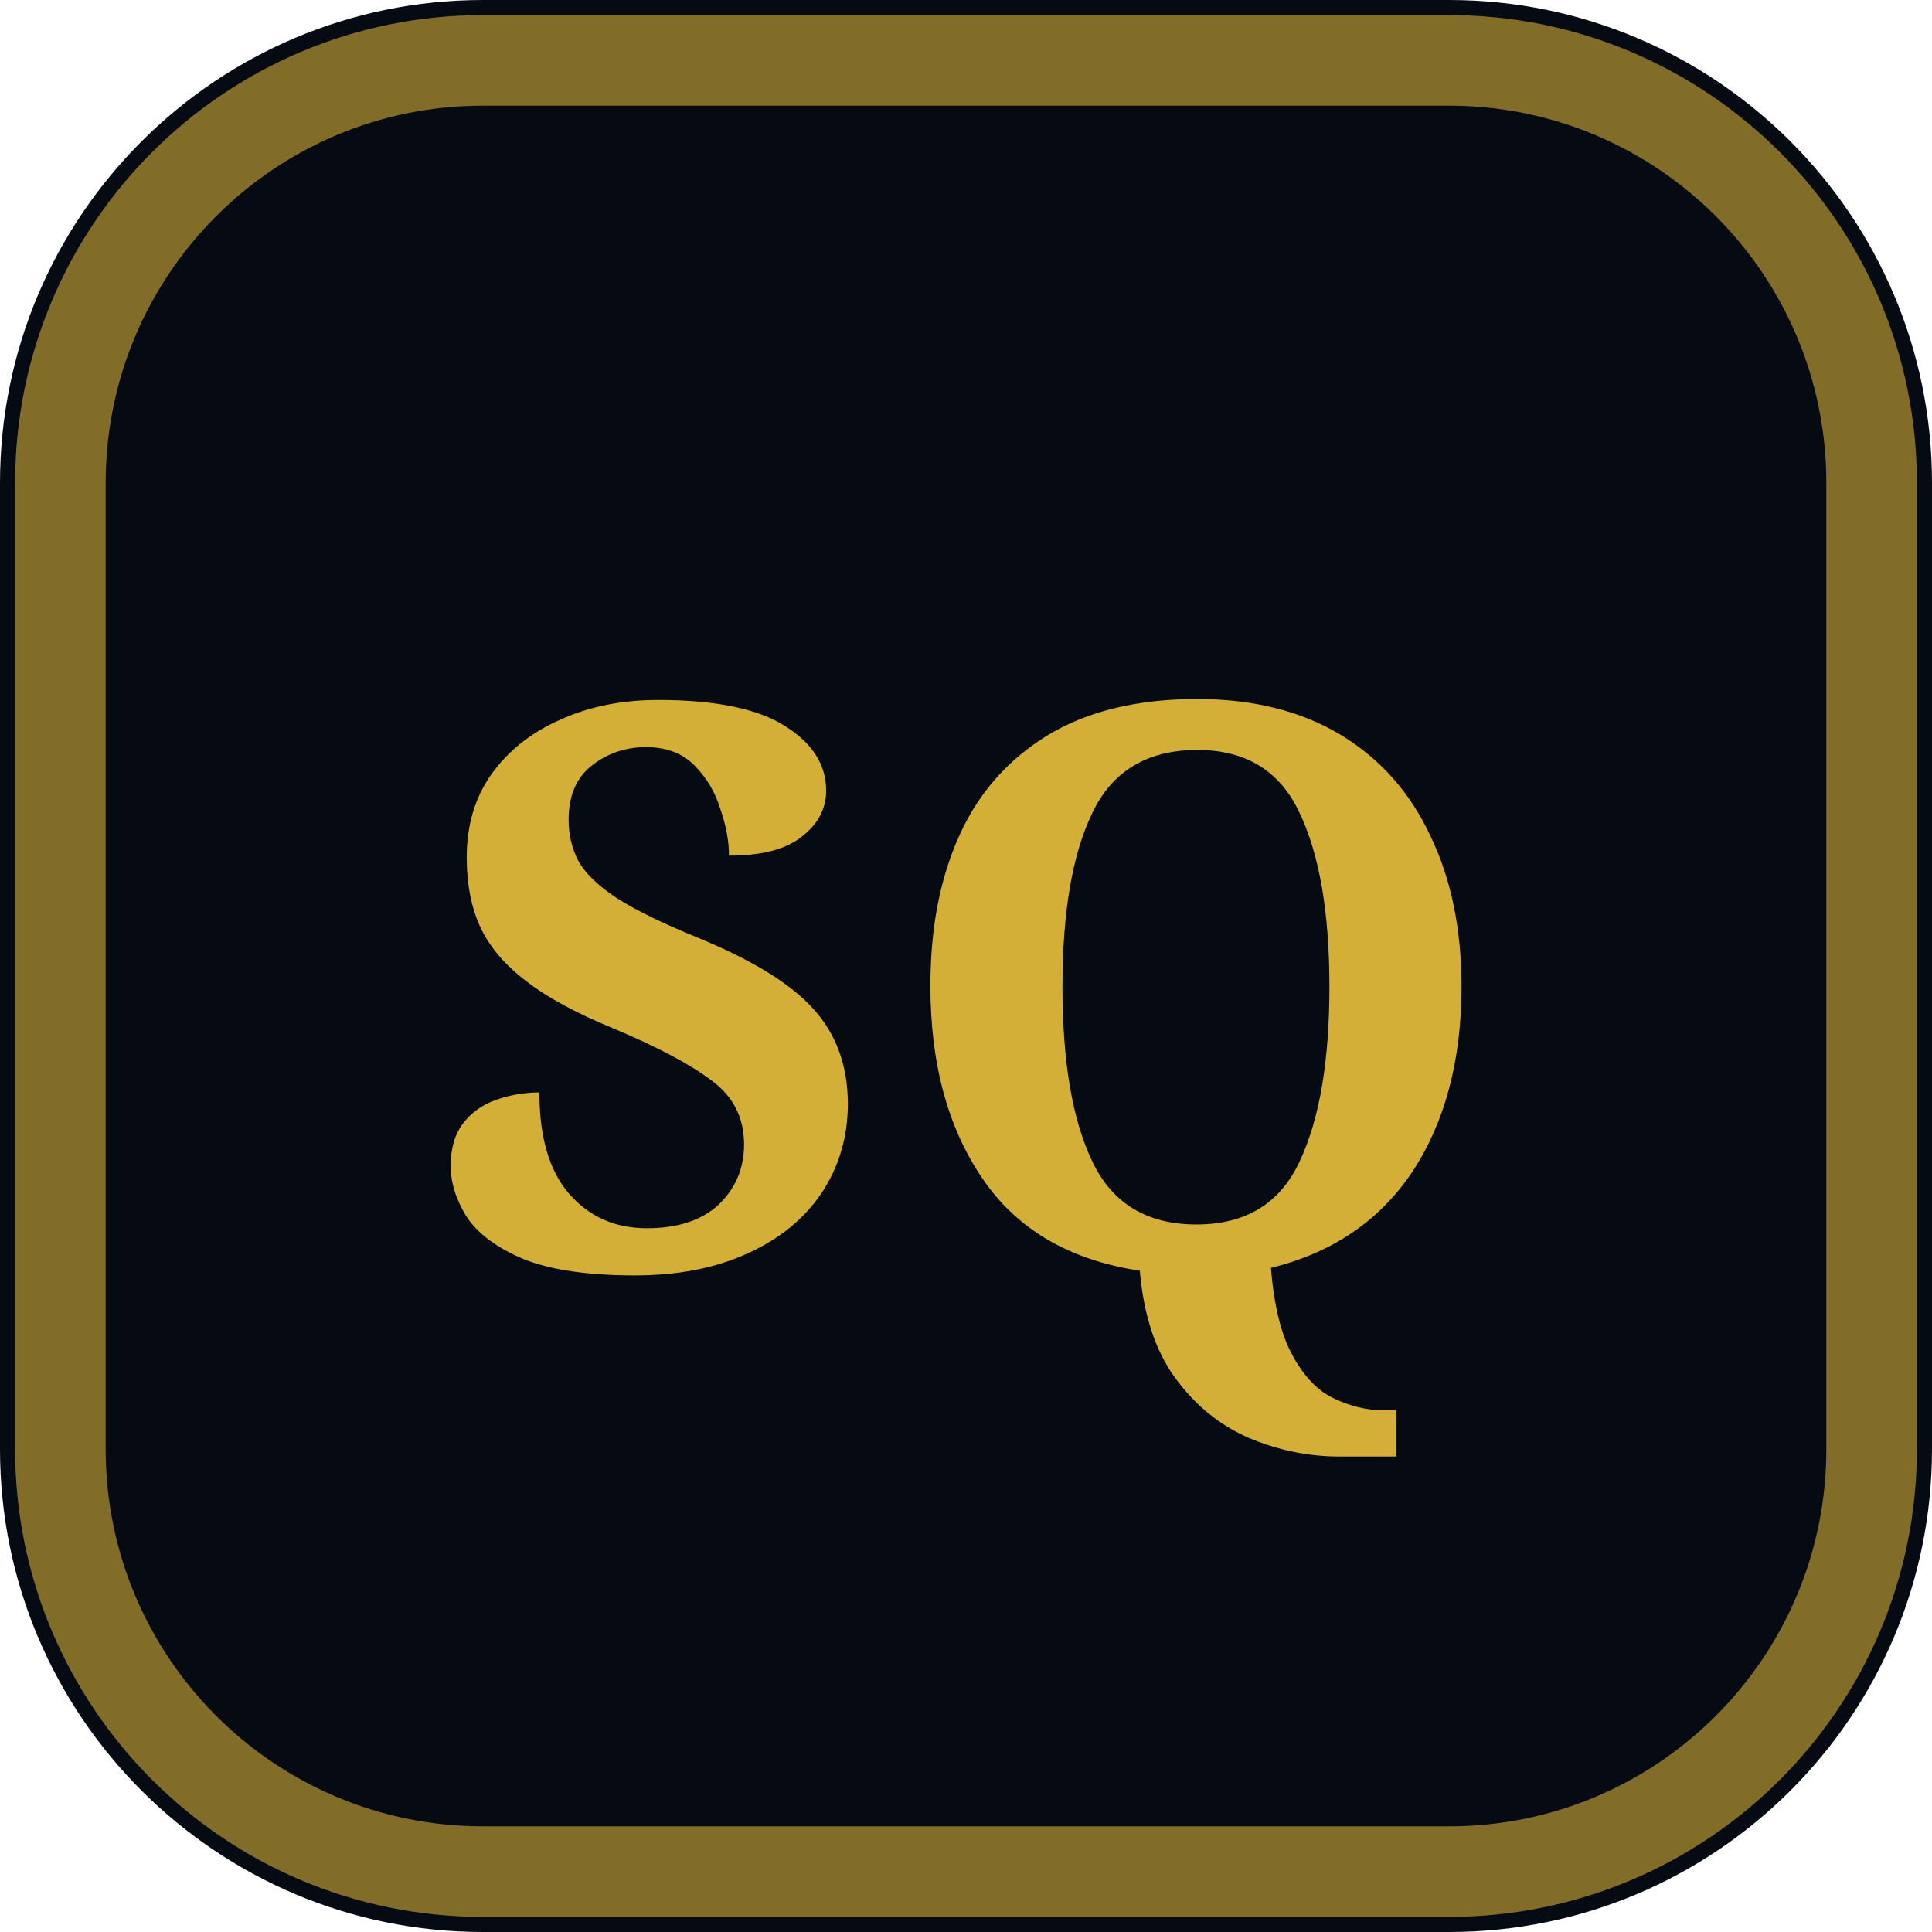
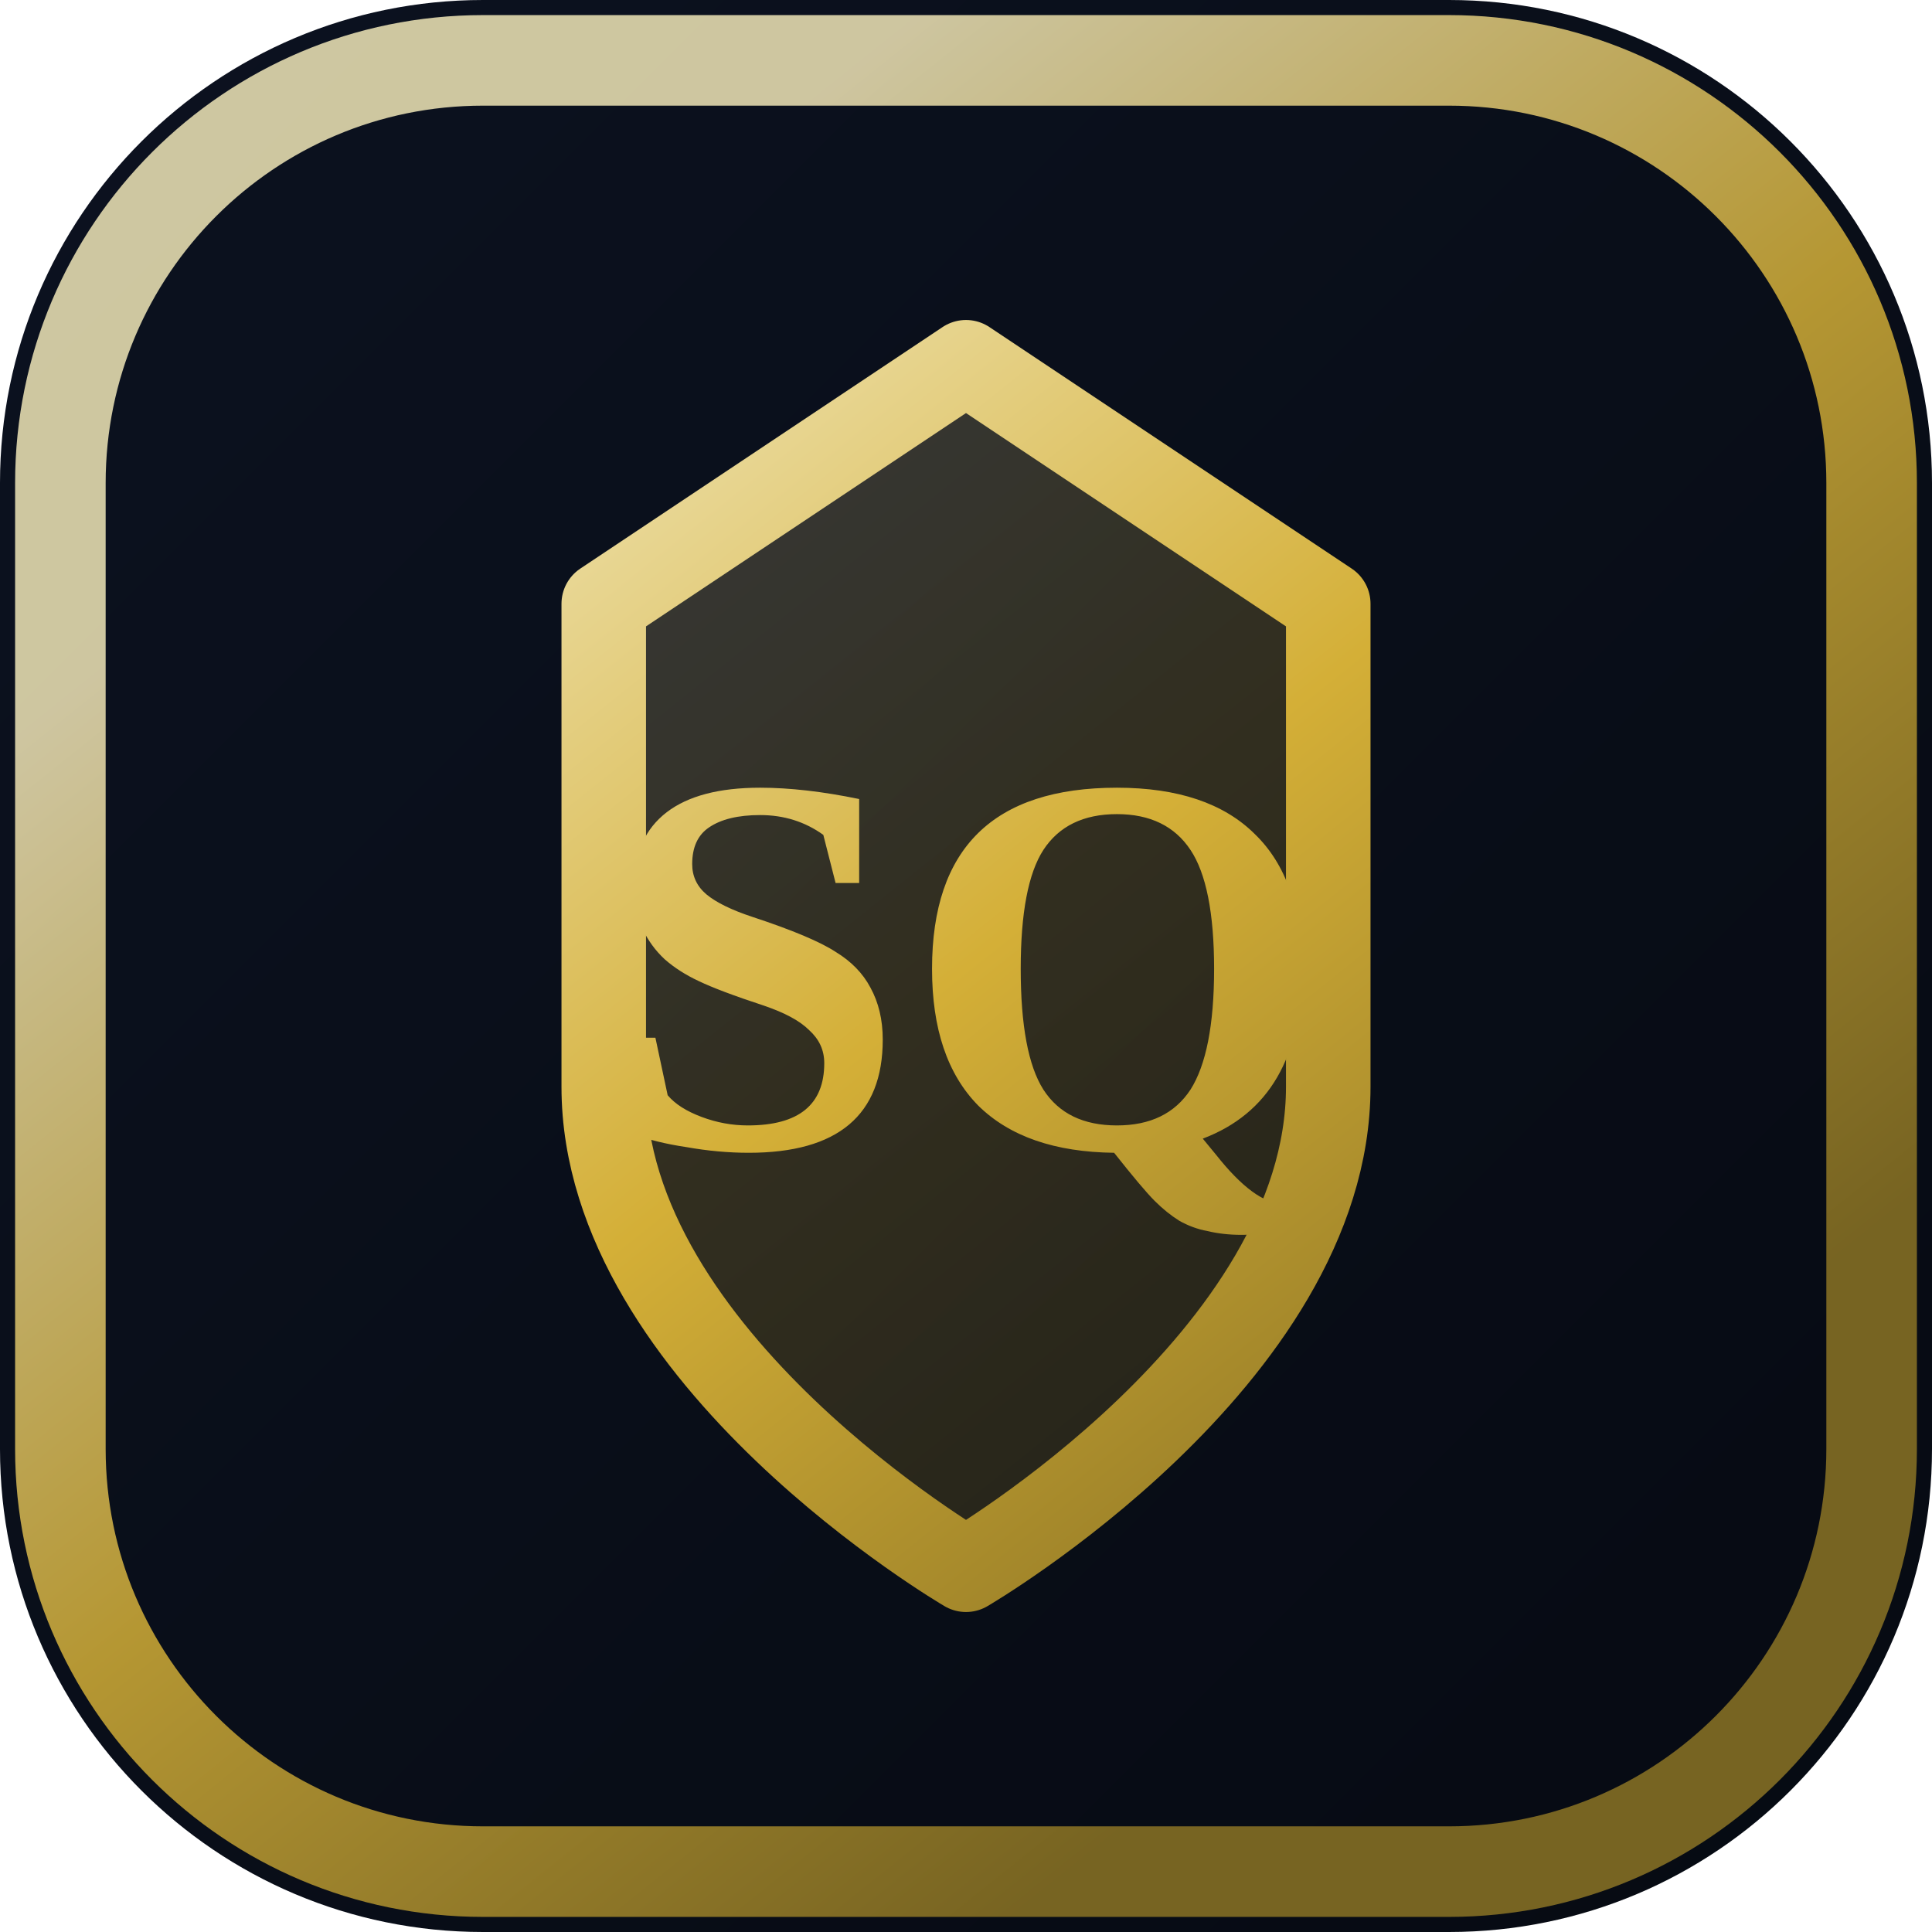
<svg xmlns="http://www.w3.org/2000/svg" viewBox="0 0 32 32" fill="none">
-   <rect width="32" height="32" rx="8" fill="#060a12" />
-   <rect x="1" y="1" width="30" height="30" rx="7" stroke="#d4af37" stroke-width="1.5" stroke-opacity="0.6" />
-   <text x="16" y="21" text-anchor="middle" font-family="Georgia, serif" font-size="13" font-weight="700" fill="#d4af37">SQ</text>
+   <defs>
+     <linearGradient id="bg" x1="0" y1="0" x2="32" y2="32" gradientUnits="userSpaceOnUse">
+       <stop stop-color="#0c1220" />
+       <stop offset="1" stop-color="#060a12" />
+     </linearGradient>
+     <linearGradient id="gold" x1="8" y1="6" x2="24" y2="26" gradientUnits="userSpaceOnUse">
+       <stop stop-color="#f0e6b8" />
+       <stop offset="0.5" stop-color="#d4af37" />
+       <stop offset="1" stop-color="#8b7324" />
+     </linearGradient>
+   </defs>
+   <rect width="32" height="32" rx="8" fill="url(#bg)" />
+   <rect x="1" y="1" width="30" height="30" rx="7" stroke="url(#gold)" stroke-width="1.5" stroke-opacity="0.85" />
+   <path d="M16 6 L22 10 V18 C22 22.5 16 26 16 26 C16 26 10 22.5 10 18 V10 Z" fill="url(#gold)" fill-opacity="0.2" stroke="url(#gold)" stroke-width="1.4" stroke-linejoin="round" />
+   <text x="16" y="19" text-anchor="middle" font-family="Georgia, 'Times New Roman', serif" font-size="9" font-weight="700" fill="url(#gold)">SQ</text>
</svg>
